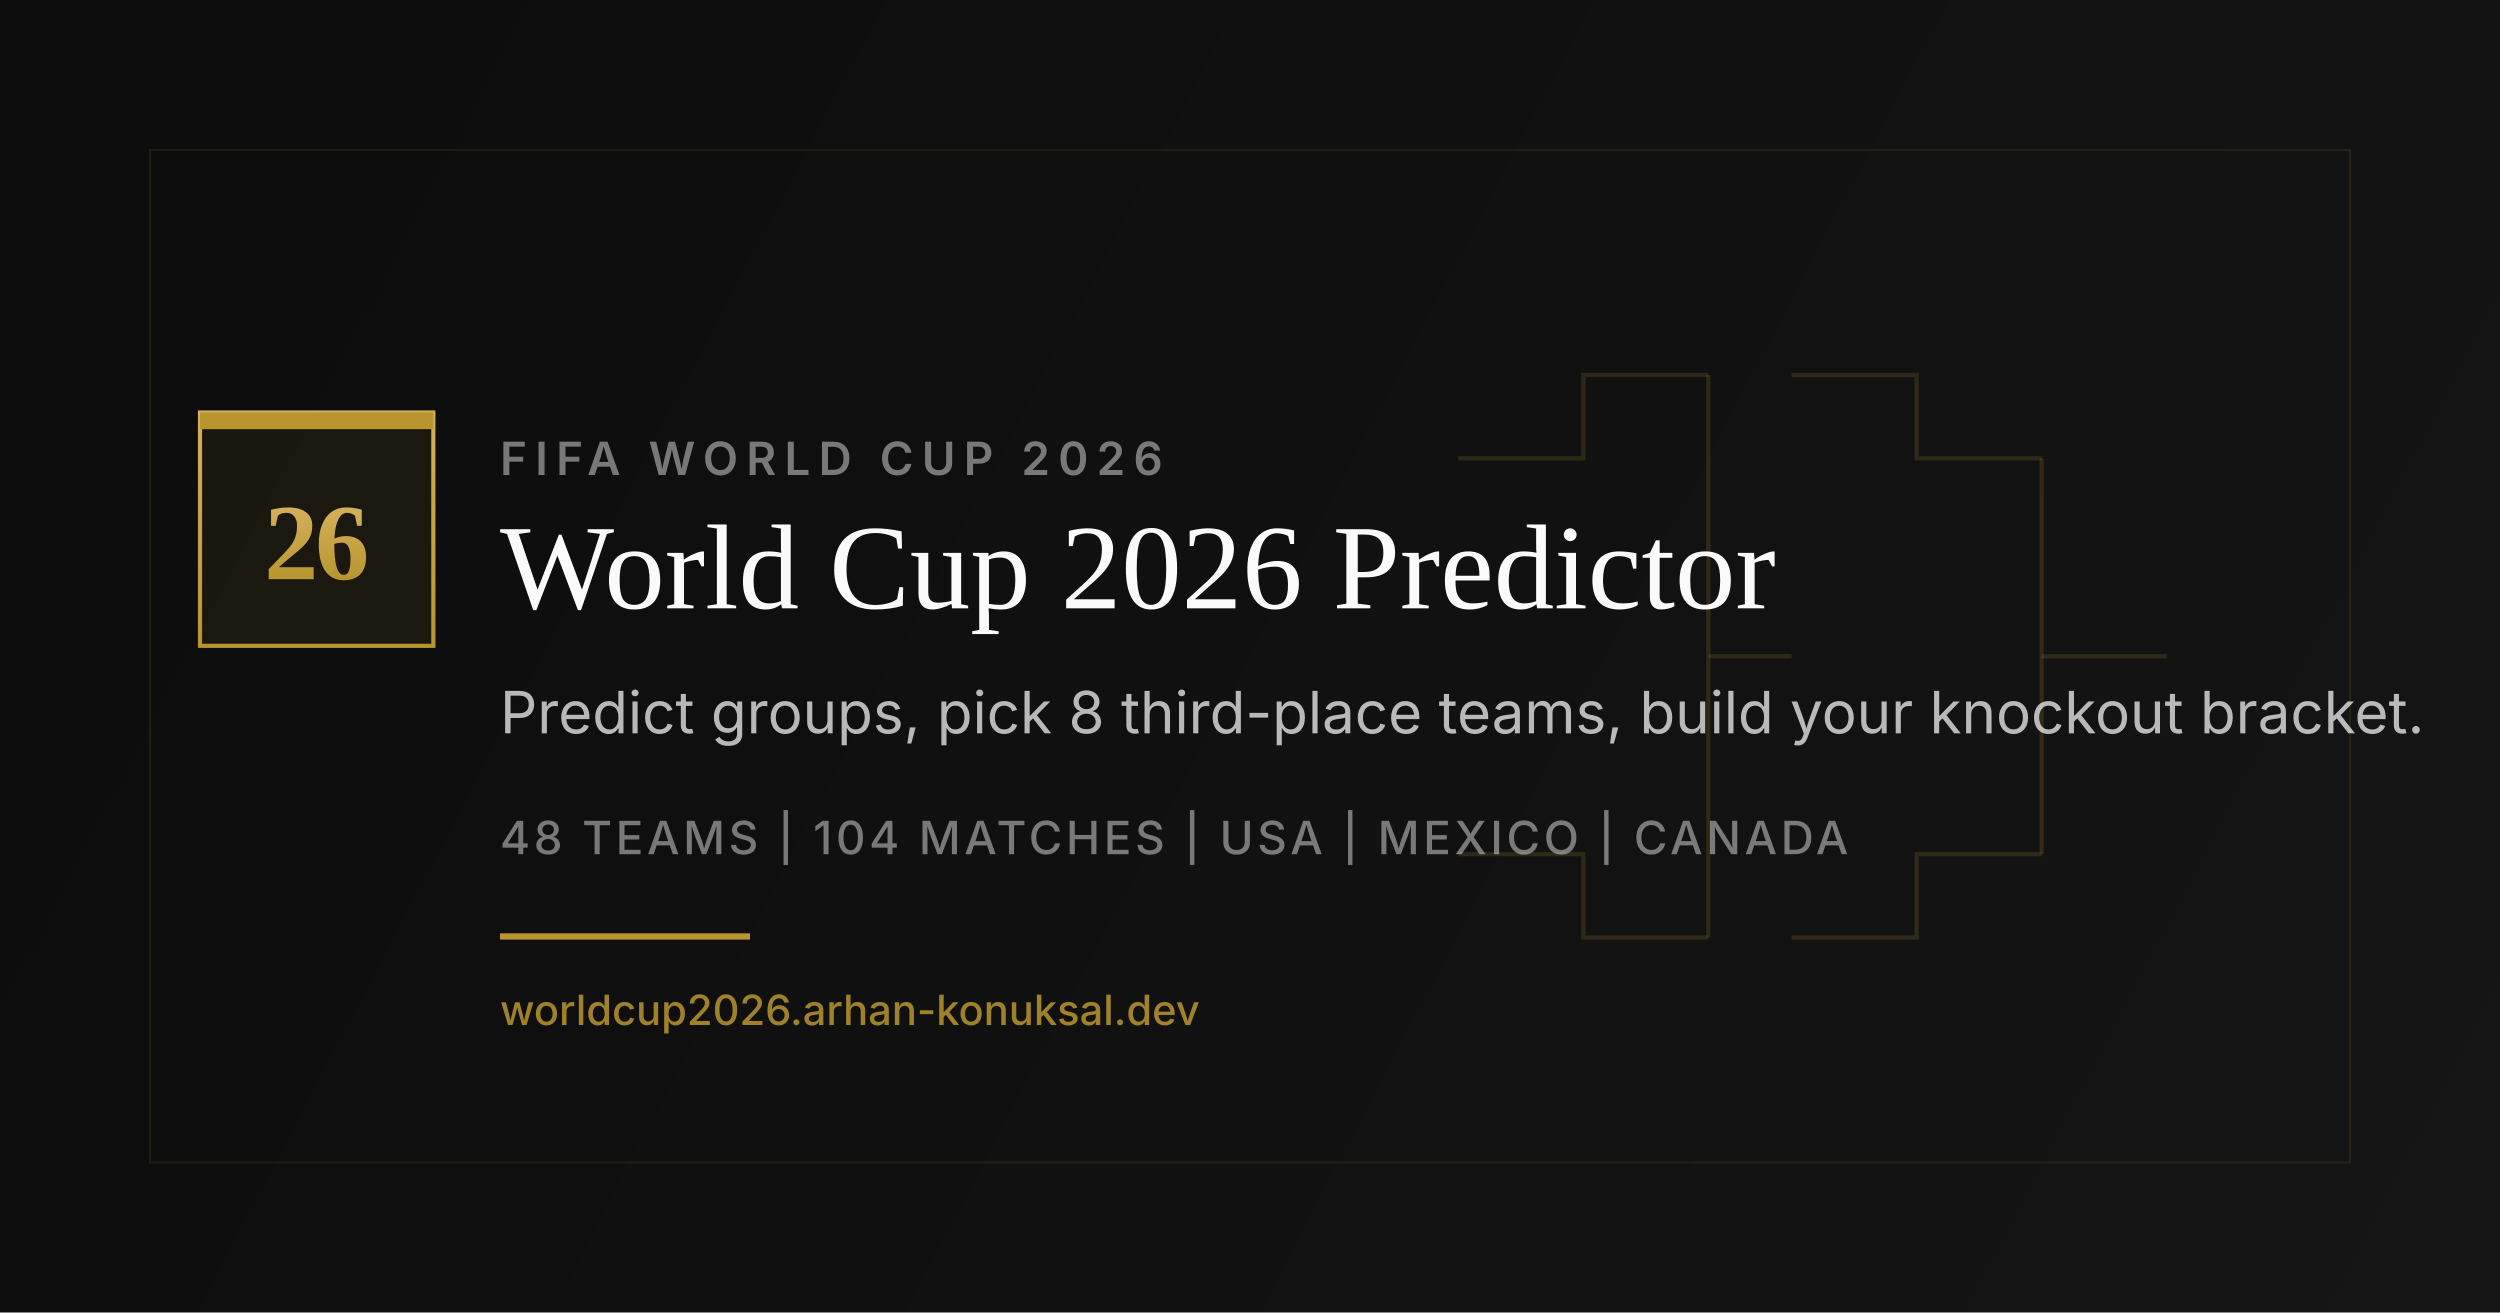
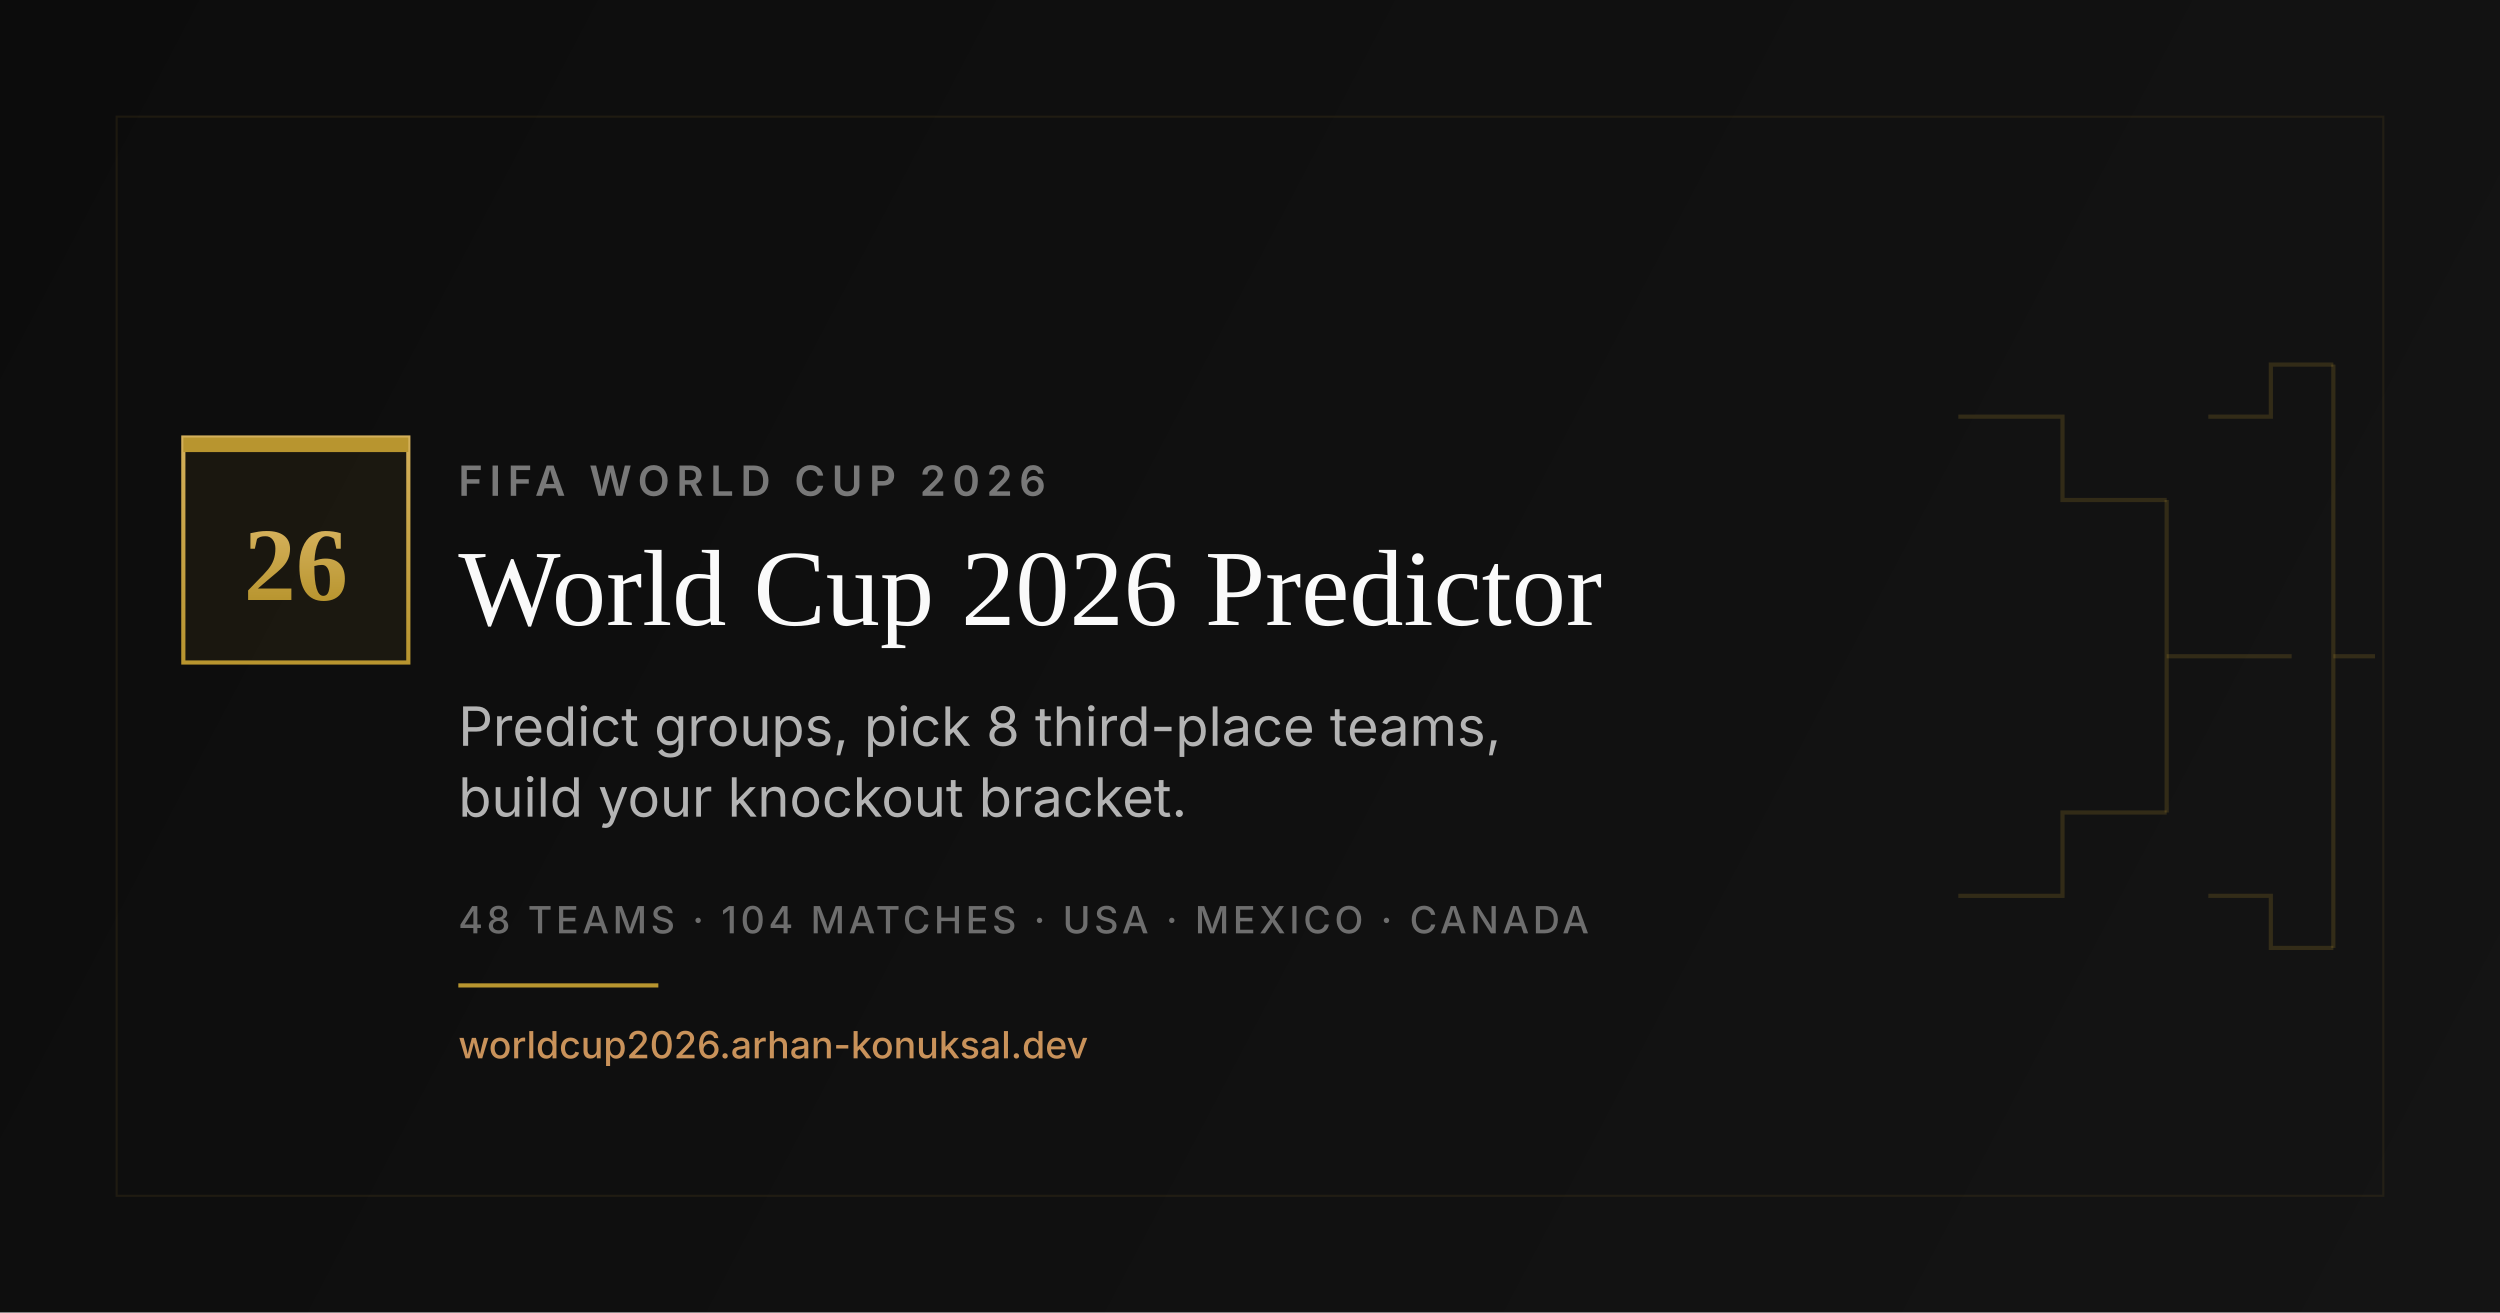
<svg xmlns="http://www.w3.org/2000/svg" width="1200" height="630" viewBox="0 0 1200 630" fill="none" role="img" aria-label="World Cup 2026 Predictor">
  <defs>
    <linearGradient id="bg" x1="0" y1="0" x2="1200" y2="630" gradientUnits="userSpaceOnUse">
      <stop stop-color="#0c0c0c" />
-       <stop offset="1" stop-color="#151515" />
+       <stop offset="1" stop-color="#141414" />
    </linearGradient>
    <linearGradient id="gold" x1="0" y1="0" x2="0" y2="1">
      <stop stop-color="#d4b05a" />
      <stop offset="1" stop-color="#b8952f" />
    </linearGradient>
  </defs>
  <rect width="1200" height="630" fill="url(#bg)" />
-   <rect x="72" y="72" width="1056" height="486" stroke="#b8952f" stroke-opacity="0.12" stroke-width="1" />
-   <g stroke="#b8952f" stroke-opacity="0.18" stroke-width="2" fill="none">
-     <path d="M860 180 H920 V220 H980" />
-     <path d="M860 450 H920 V410 H980" />
-     <path d="M980 220 V410" />
-     <path d="M980 315 H1040" />
-     <path d="M700 220 H760 V180 H820" />
-     <path d="M700 410 H760 V450 H820" />
-     <path d="M820 180 V450" />
-     <path d="M820 315 H860" />
+   <rect x="56" y="56" width="1088" height="518" stroke="#b8952f" stroke-opacity="0.1" stroke-width="1" />
+   <g stroke="#b8952f" stroke-opacity="0.2" stroke-width="2" fill="none" transform="translate(0, 0)">
+     <path d="M940 200 H990 V240 H1040" />
+     <path d="M940 430 H990 V390 H1040" />
+     <path d="M1040 240 V390" />
+     <path d="M1040 315 H1100" />
+     <path d="M1060 200 H1090 V175 H1120" />
+     <path d="M1060 430 H1090 V455 H1120" />
+     <path d="M1120 175 V455" />
+     <path d="M1120 315 H1140" />
  </g>
-   <rect x="96" y="198" width="112" height="112" stroke="url(#gold)" stroke-width="2" fill="rgba(184,149,47,0.08)" />
-   <rect x="96" y="198" width="112" height="8" fill="#b8952f" />
-   <text x="152" y="278" text-anchor="middle" fill="url(#gold)" font-family="Georgia, 'Times New Roman', serif" font-size="52" font-weight="600" letter-spacing="-0.03em">26</text>
-   <text x="240" y="228" fill="rgba(250,250,250,0.45)" font-family="system-ui, -apple-system, sans-serif" font-size="22" font-weight="600" letter-spacing="0.18em">FIFA WORLD CUP 2026</text>
-   <text x="240" y="292" fill="#fafafa" font-family="Georgia, 'Times New Roman', serif" font-size="58" font-weight="500">World Cup 2026 Predictor</text>
-   <text x="240" y="352" fill="rgba(250,250,250,0.72)" font-family="system-ui, -apple-system, sans-serif" font-size="28" font-weight="400">Predict groups, pick 8 third-place teams, build your knockout bracket.</text>
-   <text x="240" y="410" fill="rgba(250,250,250,0.45)" font-family="system-ui, -apple-system, sans-serif" font-size="22" font-weight="500" letter-spacing="0.08em">48 TEAMS | 104 MATCHES | USA | MEXICO | CANADA</text>
-   <rect x="240" y="448" width="120" height="3" fill="#b8952f" />
-   <text x="240" y="492" fill="rgba(184,149,47,0.85)" font-family="system-ui, -apple-system, sans-serif" font-size="20" font-weight="500">worldcup2026.arhan-konuksal.dev</text>
+   <rect x="88" y="210" width="108" height="108" stroke="url(#gold)" stroke-width="2" fill="rgba(184,149,47,0.08)" />
+   <rect x="88" y="210" width="108" height="7" fill="#b8952f" />
+   <text x="142" y="288" text-anchor="middle" fill="url(#gold)" font-family="Georgia, 'Times New Roman', serif" font-size="50" font-weight="600">26</text>
+   <g>
+     <text x="220" y="238" fill="rgba(250,250,250,0.45)" font-family="system-ui, -apple-system, BlinkMacSystemFont, sans-serif" font-size="20" font-weight="600" letter-spacing="0.16em">FIFA WORLD CUP 2026</text>
+     <text x="220" y="300" fill="#fafafa" font-family="Georgia, 'Times New Roman', serif" font-size="52" font-weight="500">World Cup 2026 Predictor</text>
+     <text x="220" y="358" fill="rgba(250,250,250,0.7)" font-family="system-ui, -apple-system, BlinkMacSystemFont, sans-serif" font-size="26" font-weight="400">Predict groups, pick 8 third-place teams,</text>
+     <text x="220" y="392" fill="rgba(250,250,250,0.7)" font-family="system-ui, -apple-system, BlinkMacSystemFont, sans-serif" font-size="26" font-weight="400">build your knockout bracket.</text>
+     <text x="220" y="448" fill="rgba(250,250,250,0.4)" font-family="system-ui, -apple-system, BlinkMacSystemFont, sans-serif" font-size="18" font-weight="500" letter-spacing="0.1em">48 TEAMS · 104 MATCHES · USA · MEXICO · CANADA</text>
+     <rect x="220" y="472" width="96" height="2" fill="#b8952f" />
+     <text x="220" y="508" fill="#c9925a" font-family="system-ui, -apple-system, BlinkMacSystemFont, sans-serif" font-size="18" font-weight="500">worldcup2026.arhan-konuksal.dev</text>
+   </g>
</svg>
